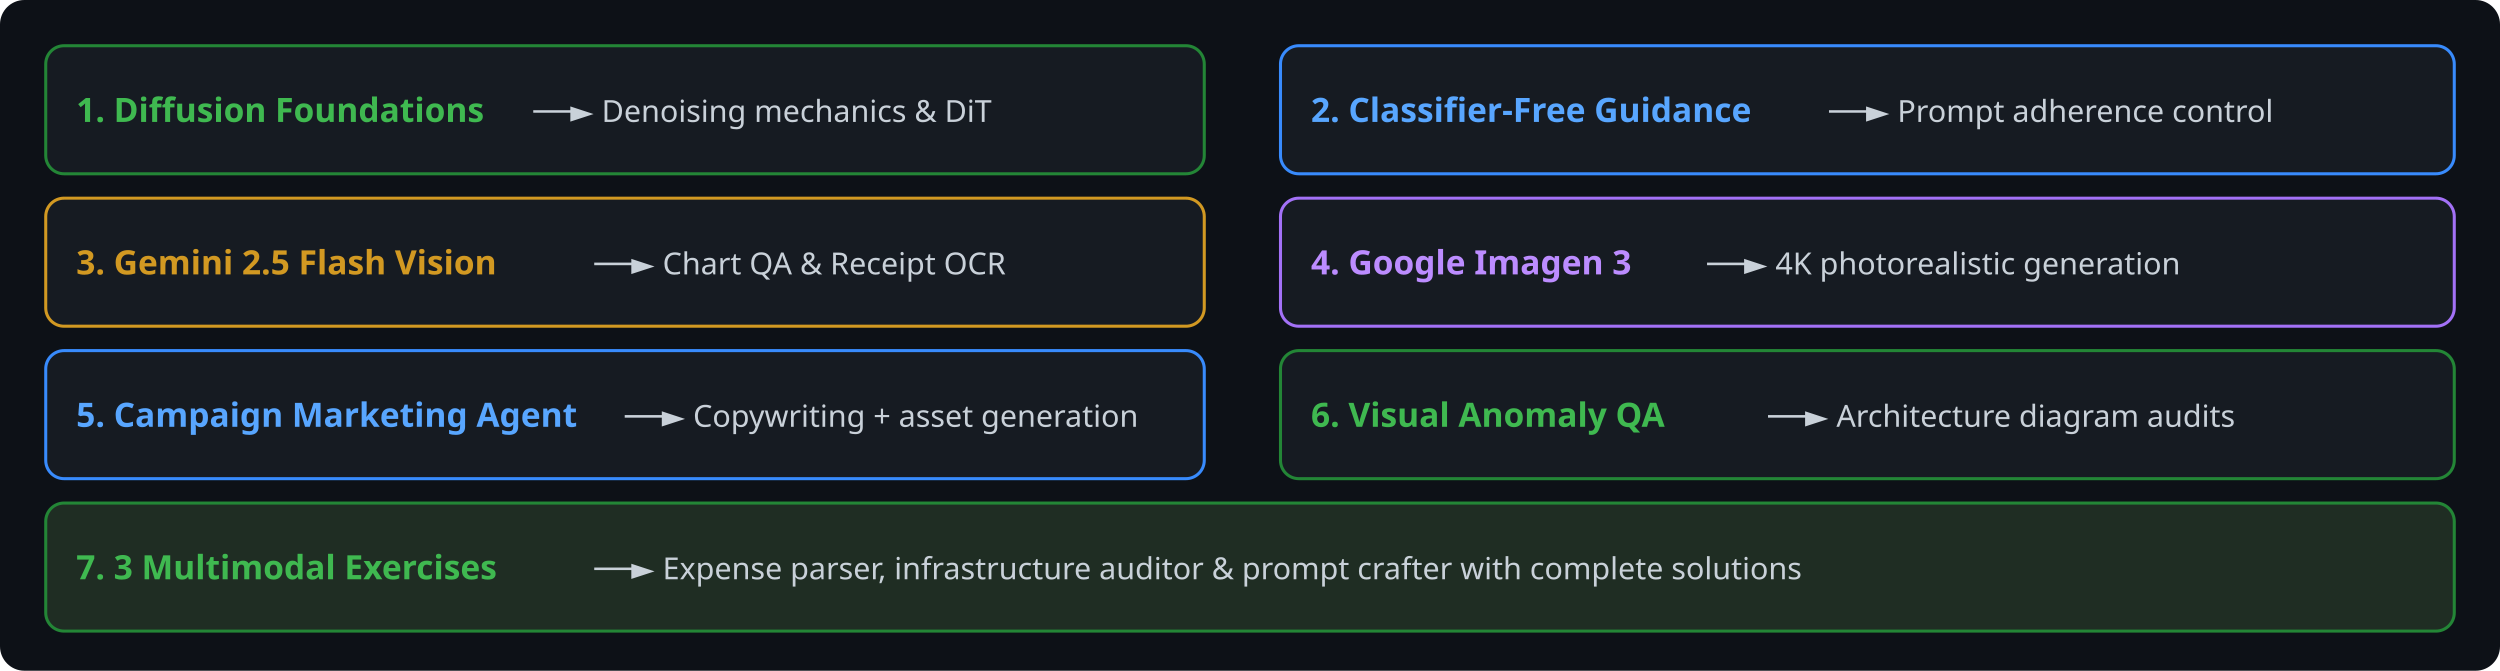
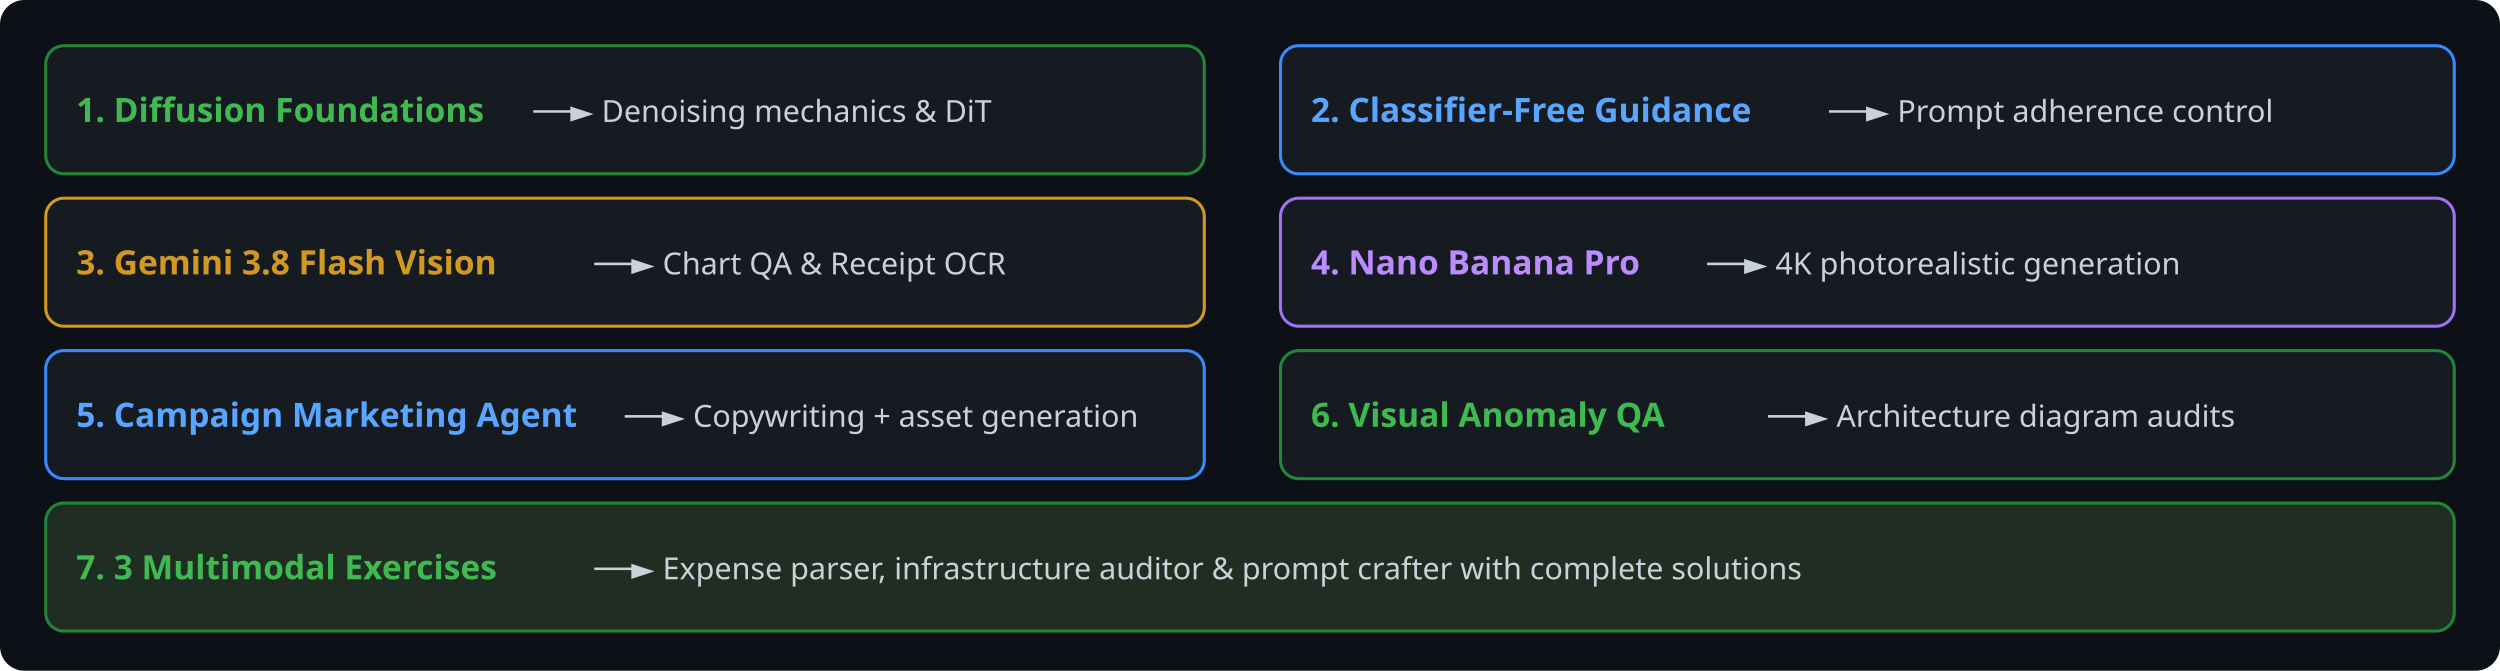
<svg xmlns="http://www.w3.org/2000/svg" viewBox="0 0 820 220" width="100%" height="100%">
  <rect width="820" height="220" fill="#0d1117" rx="8" />
  <rect x="15" y="15" width="380" height="42" rx="6" fill="#161b22" stroke="#238636" />
  <text x="25" y="40" fill="#3fb950" font-family="sans-serif" font-size="11" font-weight="bold">1. Diffusion Foundations</text>
  <text x="175" y="40" fill="#c9d1d9" font-family="sans-serif" font-size="10">──► Denoising mechanics &amp; DiT</text>
  <rect x="420" y="15" width="385" height="42" rx="6" fill="#161b22" stroke="#388bfd" />
  <text x="430" y="40" fill="#58a6ff" font-family="sans-serif" font-size="11" font-weight="bold">2. Classifier-Free Guidance</text>
  <text x="600" y="40" fill="#c9d1d9" font-family="sans-serif" font-size="10">──► Prompt adherence control</text>
  <rect x="15" y="65" width="380" height="42" rx="6" fill="#161b22" stroke="#d29922" />
-   <text x="25" y="90" fill="#d29922" font-family="sans-serif" font-size="11" font-weight="bold">3. Gemini 2.5 Flash Vision</text>
+   <text x="25" y="90" fill="#d29922" font-family="sans-serif" font-size="11" font-weight="bold">3. Gemini 3.8 Flash Vision</text>
  <text x="195" y="90" fill="#c9d1d9" font-family="sans-serif" font-size="10">──► Chart QA &amp; Receipt OCR</text>
  <rect x="420" y="65" width="385" height="42" rx="6" fill="#161b22" stroke="#a371f7" />
-   <text x="430" y="90" fill="#bc8cff" font-family="sans-serif" font-size="11" font-weight="bold">4. Google Imagen 3</text>
+   <text x="430" y="90" fill="#bc8cff" font-family="sans-serif" font-size="11" font-weight="bold">4. Nano Banana Pro</text>
  <text x="560" y="90" fill="#c9d1d9" font-family="sans-serif" font-size="10">──► 4K photorealistic generation</text>
  <rect x="15" y="115" width="380" height="42" rx="6" fill="#161b22" stroke="#388bfd" />
  <text x="25" y="140" fill="#58a6ff" font-family="sans-serif" font-size="11" font-weight="bold">5. Campaign Marketing Agent</text>
  <text x="205" y="140" fill="#c9d1d9" font-family="sans-serif" font-size="10">──► Copywriting + asset generation</text>
  <rect x="420" y="115" width="385" height="42" rx="6" fill="#161b22" stroke="#238636" />
  <text x="430" y="140" fill="#3fb950" font-family="sans-serif" font-size="11" font-weight="bold">6. Visual Anomaly QA</text>
  <text x="580" y="140" fill="#c9d1d9" font-family="sans-serif" font-size="10">──► Architecture diagram audits</text>
  <rect x="15" y="165" width="790" height="42" rx="6" fill="#1f2d23" stroke="#238636" />
  <text x="25" y="190" fill="#3fb950" font-family="sans-serif" font-size="11" font-weight="bold">7. 3 Multimodal Exercises</text>
  <text x="195" y="190" fill="#c9d1d9" font-family="sans-serif" font-size="10">──► Expense parser, infrastructure auditor &amp; prompt crafter with complete solutions</text>
</svg>
